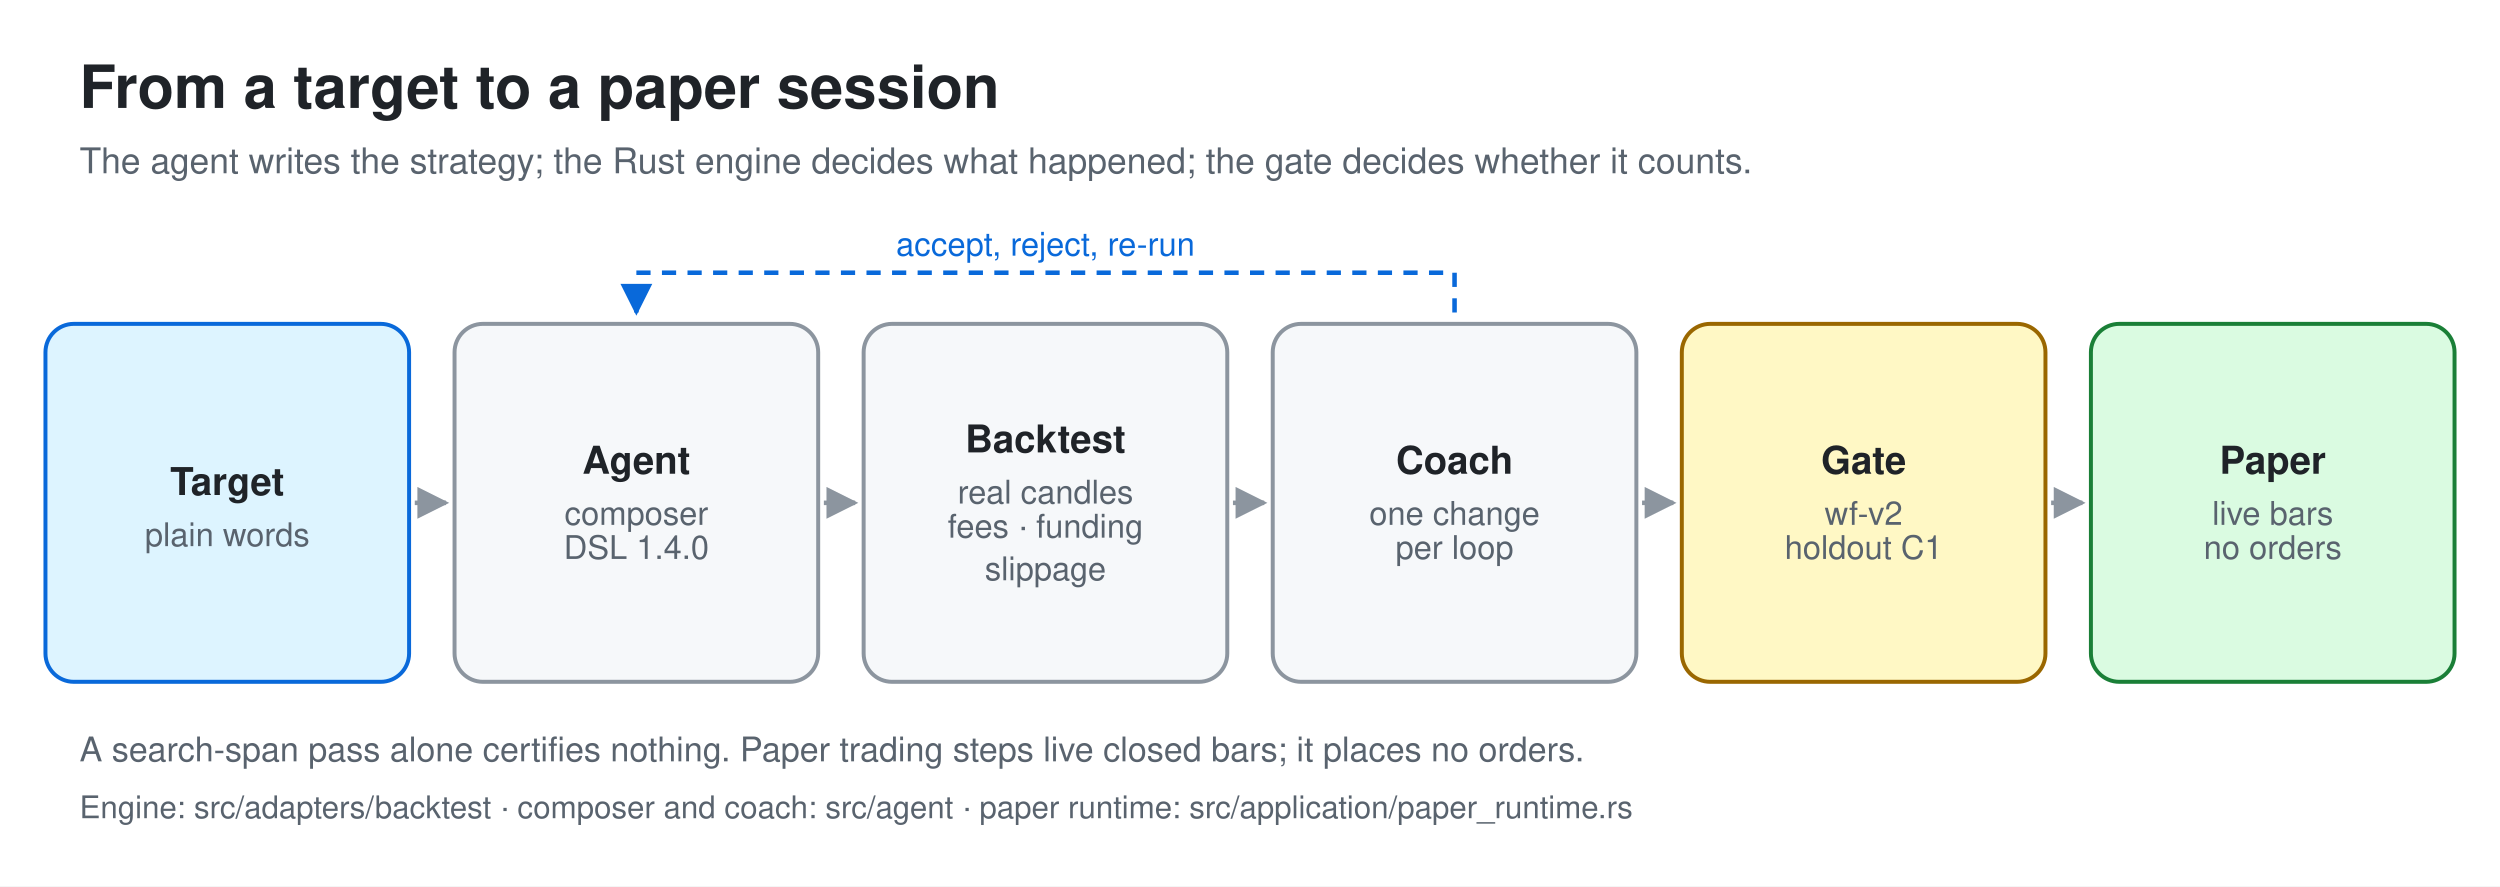
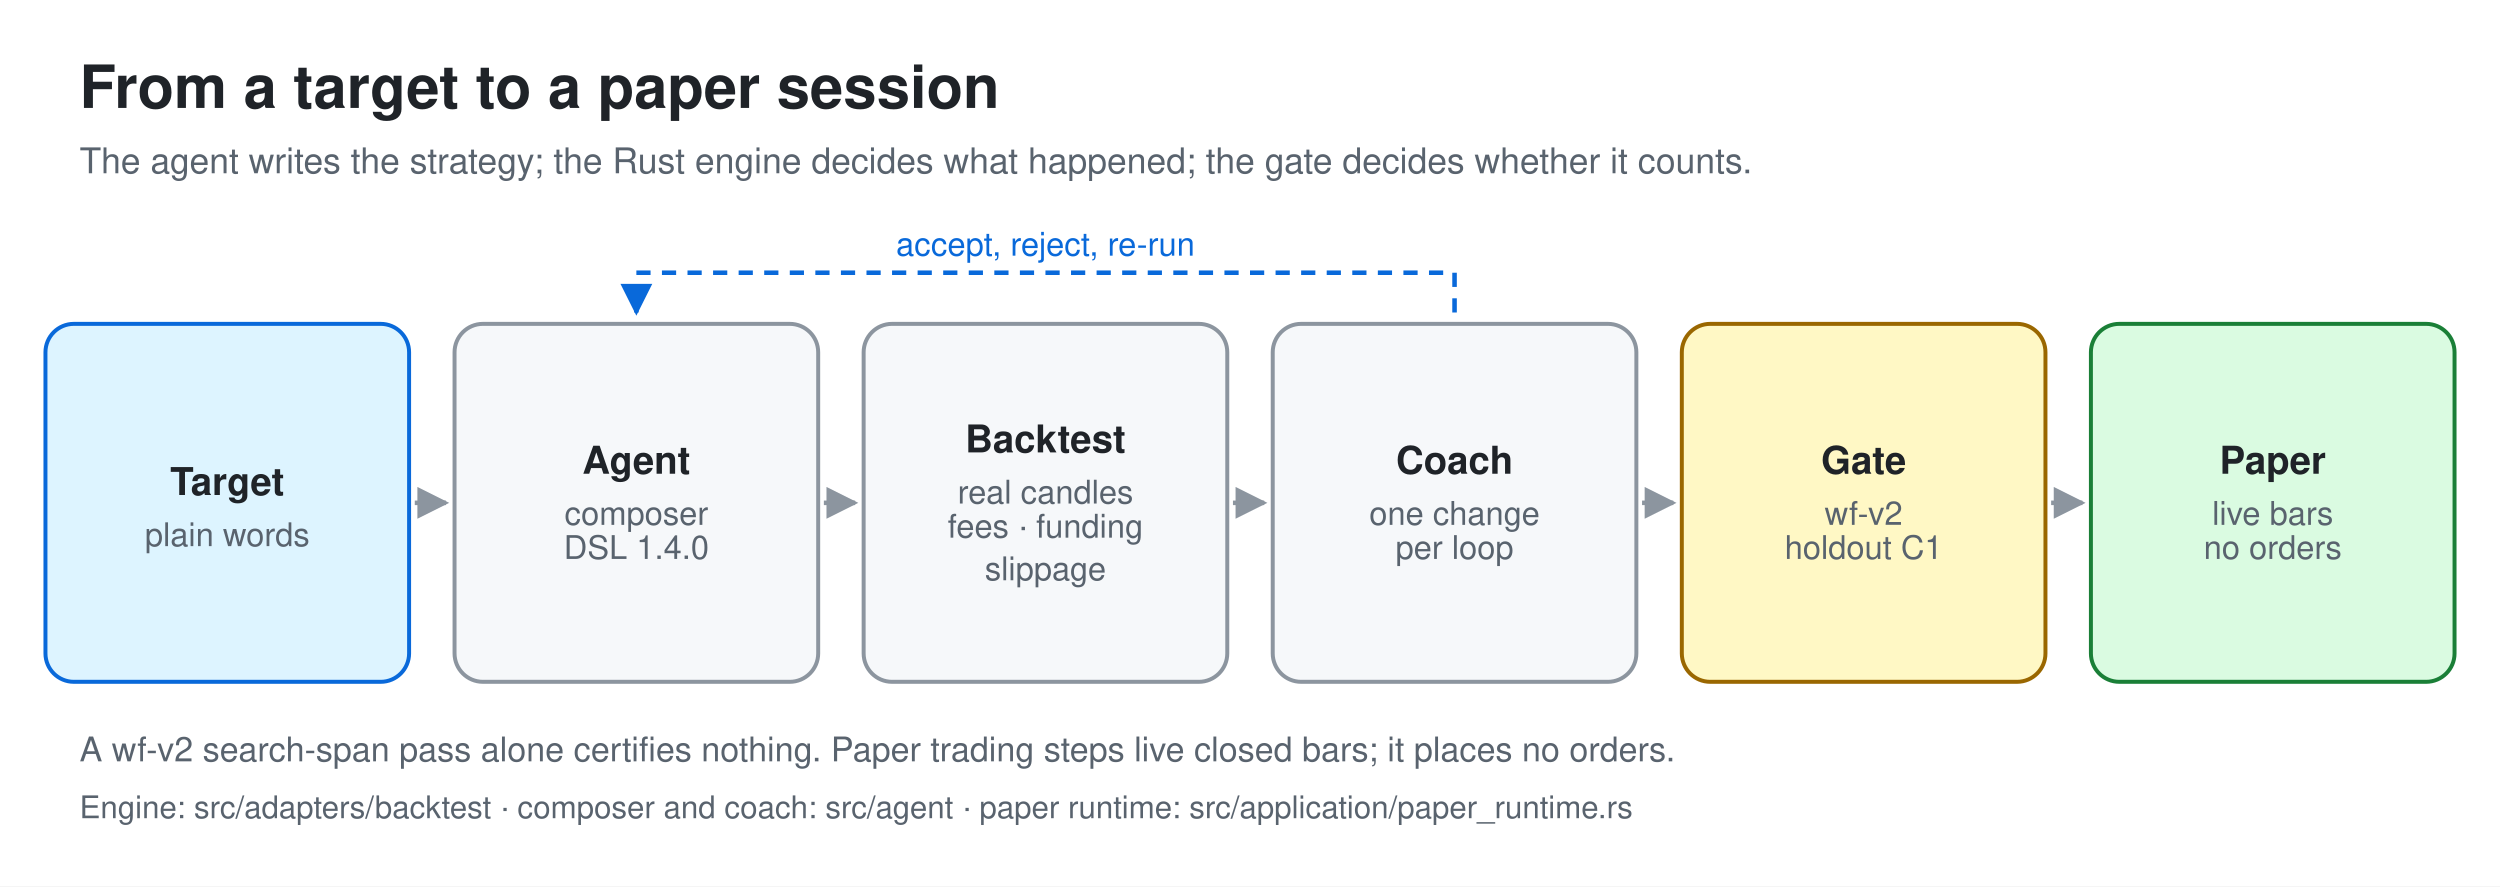
<svg xmlns="http://www.w3.org/2000/svg" viewBox="0 0 880 312" width="880" height="312" role="img" aria-label="A target becomes a DSL strategy, the Rust engine backtests it, a coach proposes one change per loop, walk-forward and a fenced holdout decide whether it counts, and a certified version can go to paper.">
  <defs>
    <marker id="ar" viewBox="0 0 10 10" refX="9" refY="5" markerWidth="7" markerHeight="7" orient="auto-start-reverse">
      <path d="M0 0L10 5L0 10z" fill="#8c959f" />
    </marker>
    <marker id="arA" viewBox="0 0 10 10" refX="9" refY="5" markerWidth="7" markerHeight="7" orient="auto-start-reverse">
      <path d="M0 0L10 5L0 10z" fill="#0969da" />
    </marker>
    <marker id="arO" viewBox="0 0 10 10" refX="9" refY="5" markerWidth="7" markerHeight="7" orient="auto-start-reverse">
      <path d="M0 0L10 5L0 10z" fill="#1a7f37" />
    </marker>
  </defs>
  <rect width="880" height="312" fill="#ffffff" />
  <text x="28" y="38" font-family="-apple-system, 'Segoe UI', Helvetica, Arial, sans-serif" font-size="21" font-weight="700" fill="#1f2328" text-anchor="start" opacity="1.0">From a target to a paper session</text>
  <text x="28" y="61" font-family="-apple-system, 'Segoe UI', Helvetica, Arial, sans-serif" font-size="12.5" font-weight="400" fill="#59636e" text-anchor="start" opacity="1.0">The agent writes the strategy; the Rust engine decides what happened; the gate decides whether it counts.</text>
  <rect x="16" y="114" width="128" height="126" rx="10" fill="#ddf4ff" stroke="#0969da" stroke-width="1.4" />
  <text x="80.0" y="174.25" font-family="-apple-system, 'Segoe UI', Helvetica, Arial, sans-serif" font-size="13.5" font-weight="600" fill="#1f2328" text-anchor="middle" opacity="1.0">Target</text>
  <text x="80.0" y="192.25" font-family="-apple-system, 'Segoe UI', Helvetica, Arial, sans-serif" font-size="11.5" font-weight="400" fill="#59636e" text-anchor="middle" opacity="1.0">plain words</text>
  <line x1="146" y1="177.0" x2="157" y2="177.0" stroke="#8c959f" stroke-width="1.6" marker-end="url(#ar)" />
  <rect x="160" y="114" width="128" height="126" rx="10" fill="#f6f8fa" stroke="#8c959f" stroke-width="1.4" />
  <text x="224.0" y="166.75" font-family="-apple-system, 'Segoe UI', Helvetica, Arial, sans-serif" font-size="13.5" font-weight="600" fill="#1f2328" text-anchor="middle" opacity="1.0">Agent</text>
  <text x="224.0" y="184.75" font-family="-apple-system, 'Segoe UI', Helvetica, Arial, sans-serif" font-size="11.5" font-weight="400" fill="#59636e" text-anchor="middle" opacity="1.0">composer</text>
  <text x="224.0" y="196.75" font-family="-apple-system, 'Segoe UI', Helvetica, Arial, sans-serif" font-size="11.5" font-weight="400" fill="#59636e" text-anchor="middle" opacity="1.0">DSL 1.4.0</text>
  <line x1="290" y1="177.0" x2="301" y2="177.0" stroke="#8c959f" stroke-width="1.6" marker-end="url(#ar)" />
  <rect x="304" y="114" width="128" height="126" rx="10" fill="#f6f8fa" stroke="#8c959f" stroke-width="1.4" />
  <text x="368.0" y="159.25" font-family="-apple-system, 'Segoe UI', Helvetica, Arial, sans-serif" font-size="13.5" font-weight="600" fill="#1f2328" text-anchor="middle" opacity="1.0">Backtest</text>
  <text x="368.0" y="177.25" font-family="-apple-system, 'Segoe UI', Helvetica, Arial, sans-serif" font-size="11.5" font-weight="400" fill="#59636e" text-anchor="middle" opacity="1.0">real candles</text>
  <text x="368.0" y="189.25" font-family="-apple-system, 'Segoe UI', Helvetica, Arial, sans-serif" font-size="11.5" font-weight="400" fill="#59636e" text-anchor="middle" opacity="1.0">fees · funding</text>
  <text x="368.0" y="204.25" font-family="-apple-system, 'Segoe UI', Helvetica, Arial, sans-serif" font-size="11.5" font-weight="400" fill="#59636e" text-anchor="middle" opacity="1.0">slippage</text>
  <line x1="434" y1="177.0" x2="445" y2="177.0" stroke="#8c959f" stroke-width="1.6" marker-end="url(#ar)" />
  <rect x="448" y="114" width="128" height="126" rx="10" fill="#f6f8fa" stroke="#8c959f" stroke-width="1.4" />
  <text x="512.0" y="166.75" font-family="-apple-system, 'Segoe UI', Helvetica, Arial, sans-serif" font-size="13.5" font-weight="600" fill="#1f2328" text-anchor="middle" opacity="1.0">Coach</text>
  <text x="512.0" y="184.75" font-family="-apple-system, 'Segoe UI', Helvetica, Arial, sans-serif" font-size="11.5" font-weight="400" fill="#59636e" text-anchor="middle" opacity="1.0">one change</text>
  <text x="512.0" y="196.75" font-family="-apple-system, 'Segoe UI', Helvetica, Arial, sans-serif" font-size="11.5" font-weight="400" fill="#59636e" text-anchor="middle" opacity="1.0">per loop</text>
  <line x1="578" y1="177.0" x2="589" y2="177.0" stroke="#8c959f" stroke-width="1.6" marker-end="url(#ar)" />
  <rect x="592" y="114" width="128" height="126" rx="10" fill="#fff8c5" stroke="#9a6700" stroke-width="1.4" />
  <text x="656.0" y="166.75" font-family="-apple-system, 'Segoe UI', Helvetica, Arial, sans-serif" font-size="13.5" font-weight="600" fill="#1f2328" text-anchor="middle" opacity="1.0">Gate</text>
  <text x="656.0" y="184.75" font-family="-apple-system, 'Segoe UI', Helvetica, Arial, sans-serif" font-size="11.5" font-weight="400" fill="#59636e" text-anchor="middle" opacity="1.0">wf-v2</text>
  <text x="656.0" y="196.75" font-family="-apple-system, 'Segoe UI', Helvetica, Arial, sans-serif" font-size="11.5" font-weight="400" fill="#59636e" text-anchor="middle" opacity="1.0">holdout C1</text>
  <line x1="722" y1="177.0" x2="733" y2="177.0" stroke="#8c959f" stroke-width="1.6" marker-end="url(#ar)" />
  <rect x="736" y="114" width="128" height="126" rx="10" fill="#dafbe1" stroke="#1a7f37" stroke-width="1.4" />
  <text x="800.0" y="166.75" font-family="-apple-system, 'Segoe UI', Helvetica, Arial, sans-serif" font-size="13.5" font-weight="600" fill="#1f2328" text-anchor="middle" opacity="1.0">Paper</text>
  <text x="800.0" y="184.75" font-family="-apple-system, 'Segoe UI', Helvetica, Arial, sans-serif" font-size="11.5" font-weight="400" fill="#59636e" text-anchor="middle" opacity="1.0">live bars</text>
  <text x="800.0" y="196.75" font-family="-apple-system, 'Segoe UI', Helvetica, Arial, sans-serif" font-size="11.5" font-weight="400" fill="#59636e" text-anchor="middle" opacity="1.0">no orders</text>
  <path d="M 512.0 110 L 512.0 96 L 224.0 96 L 224.0 110" fill="none" stroke="#0969da" stroke-width="1.6" stroke-dasharray="5 4" marker-end="url(#arA)" />
  <text x="368.0" y="90" font-family="-apple-system, 'Segoe UI', Helvetica, Arial, sans-serif" font-size="11.5" font-weight="500" fill="#0969da" text-anchor="middle" opacity="1.0">accept, reject, re-run</text>
-   <text x="28" y="268" font-family="-apple-system, 'Segoe UI', Helvetica, Arial, sans-serif" font-size="12" font-weight="400" fill="#59636e" text-anchor="start" opacity="1.0">A search-span pass alone certifies nothing. Paper trading steps live closed bars; it places no orders.</text>
+   <text x="28" y="268" font-family="-apple-system, 'Segoe UI', Helvetica, Arial, sans-serif" font-size="12" font-weight="400" fill="#59636e" text-anchor="start" opacity="1.0">A wf-v2 search-span pass alone certifies nothing. Paper trading steps live closed bars; it places no orders.</text>
  <text x="28" y="288" font-family="-apple-system, 'Segoe UI', Helvetica, Arial, sans-serif" font-size="11" font-weight="400" fill="#59636e" text-anchor="start" opacity="1.0">Engine: src/adapters/backtest · composer and coach: src/agent · paper runtime: src/application/paper_runtime.rs</text>
</svg>
